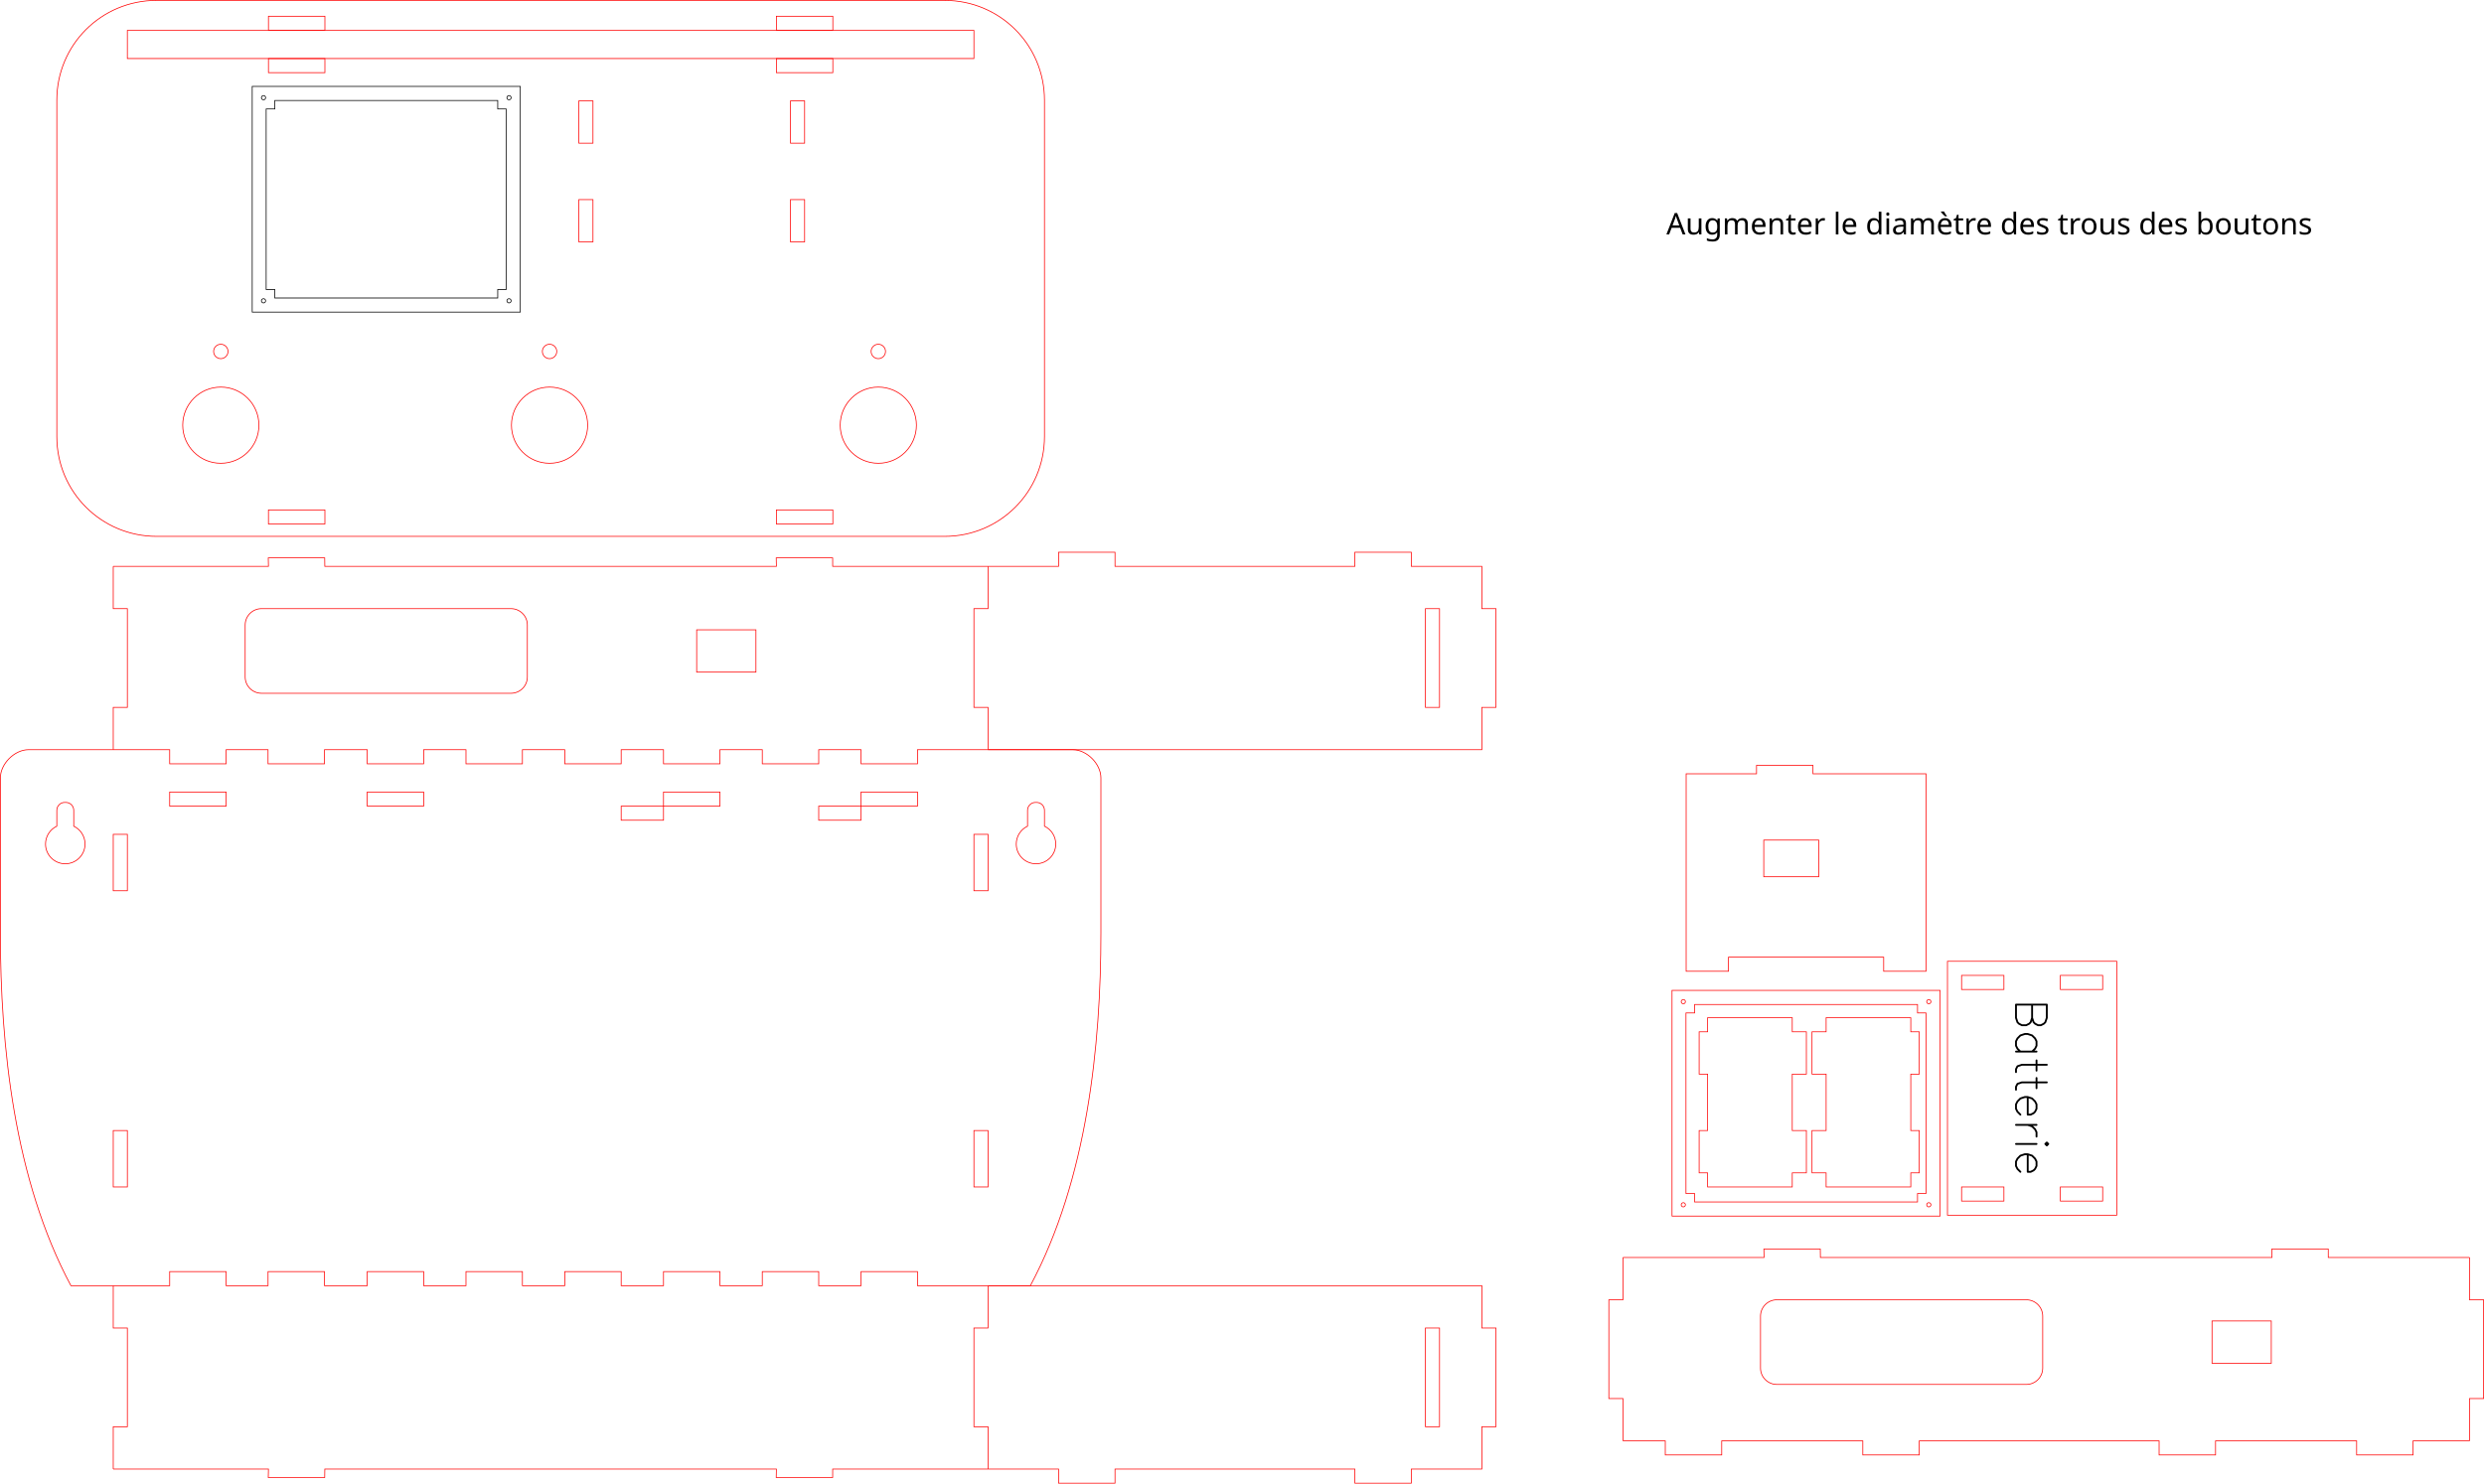
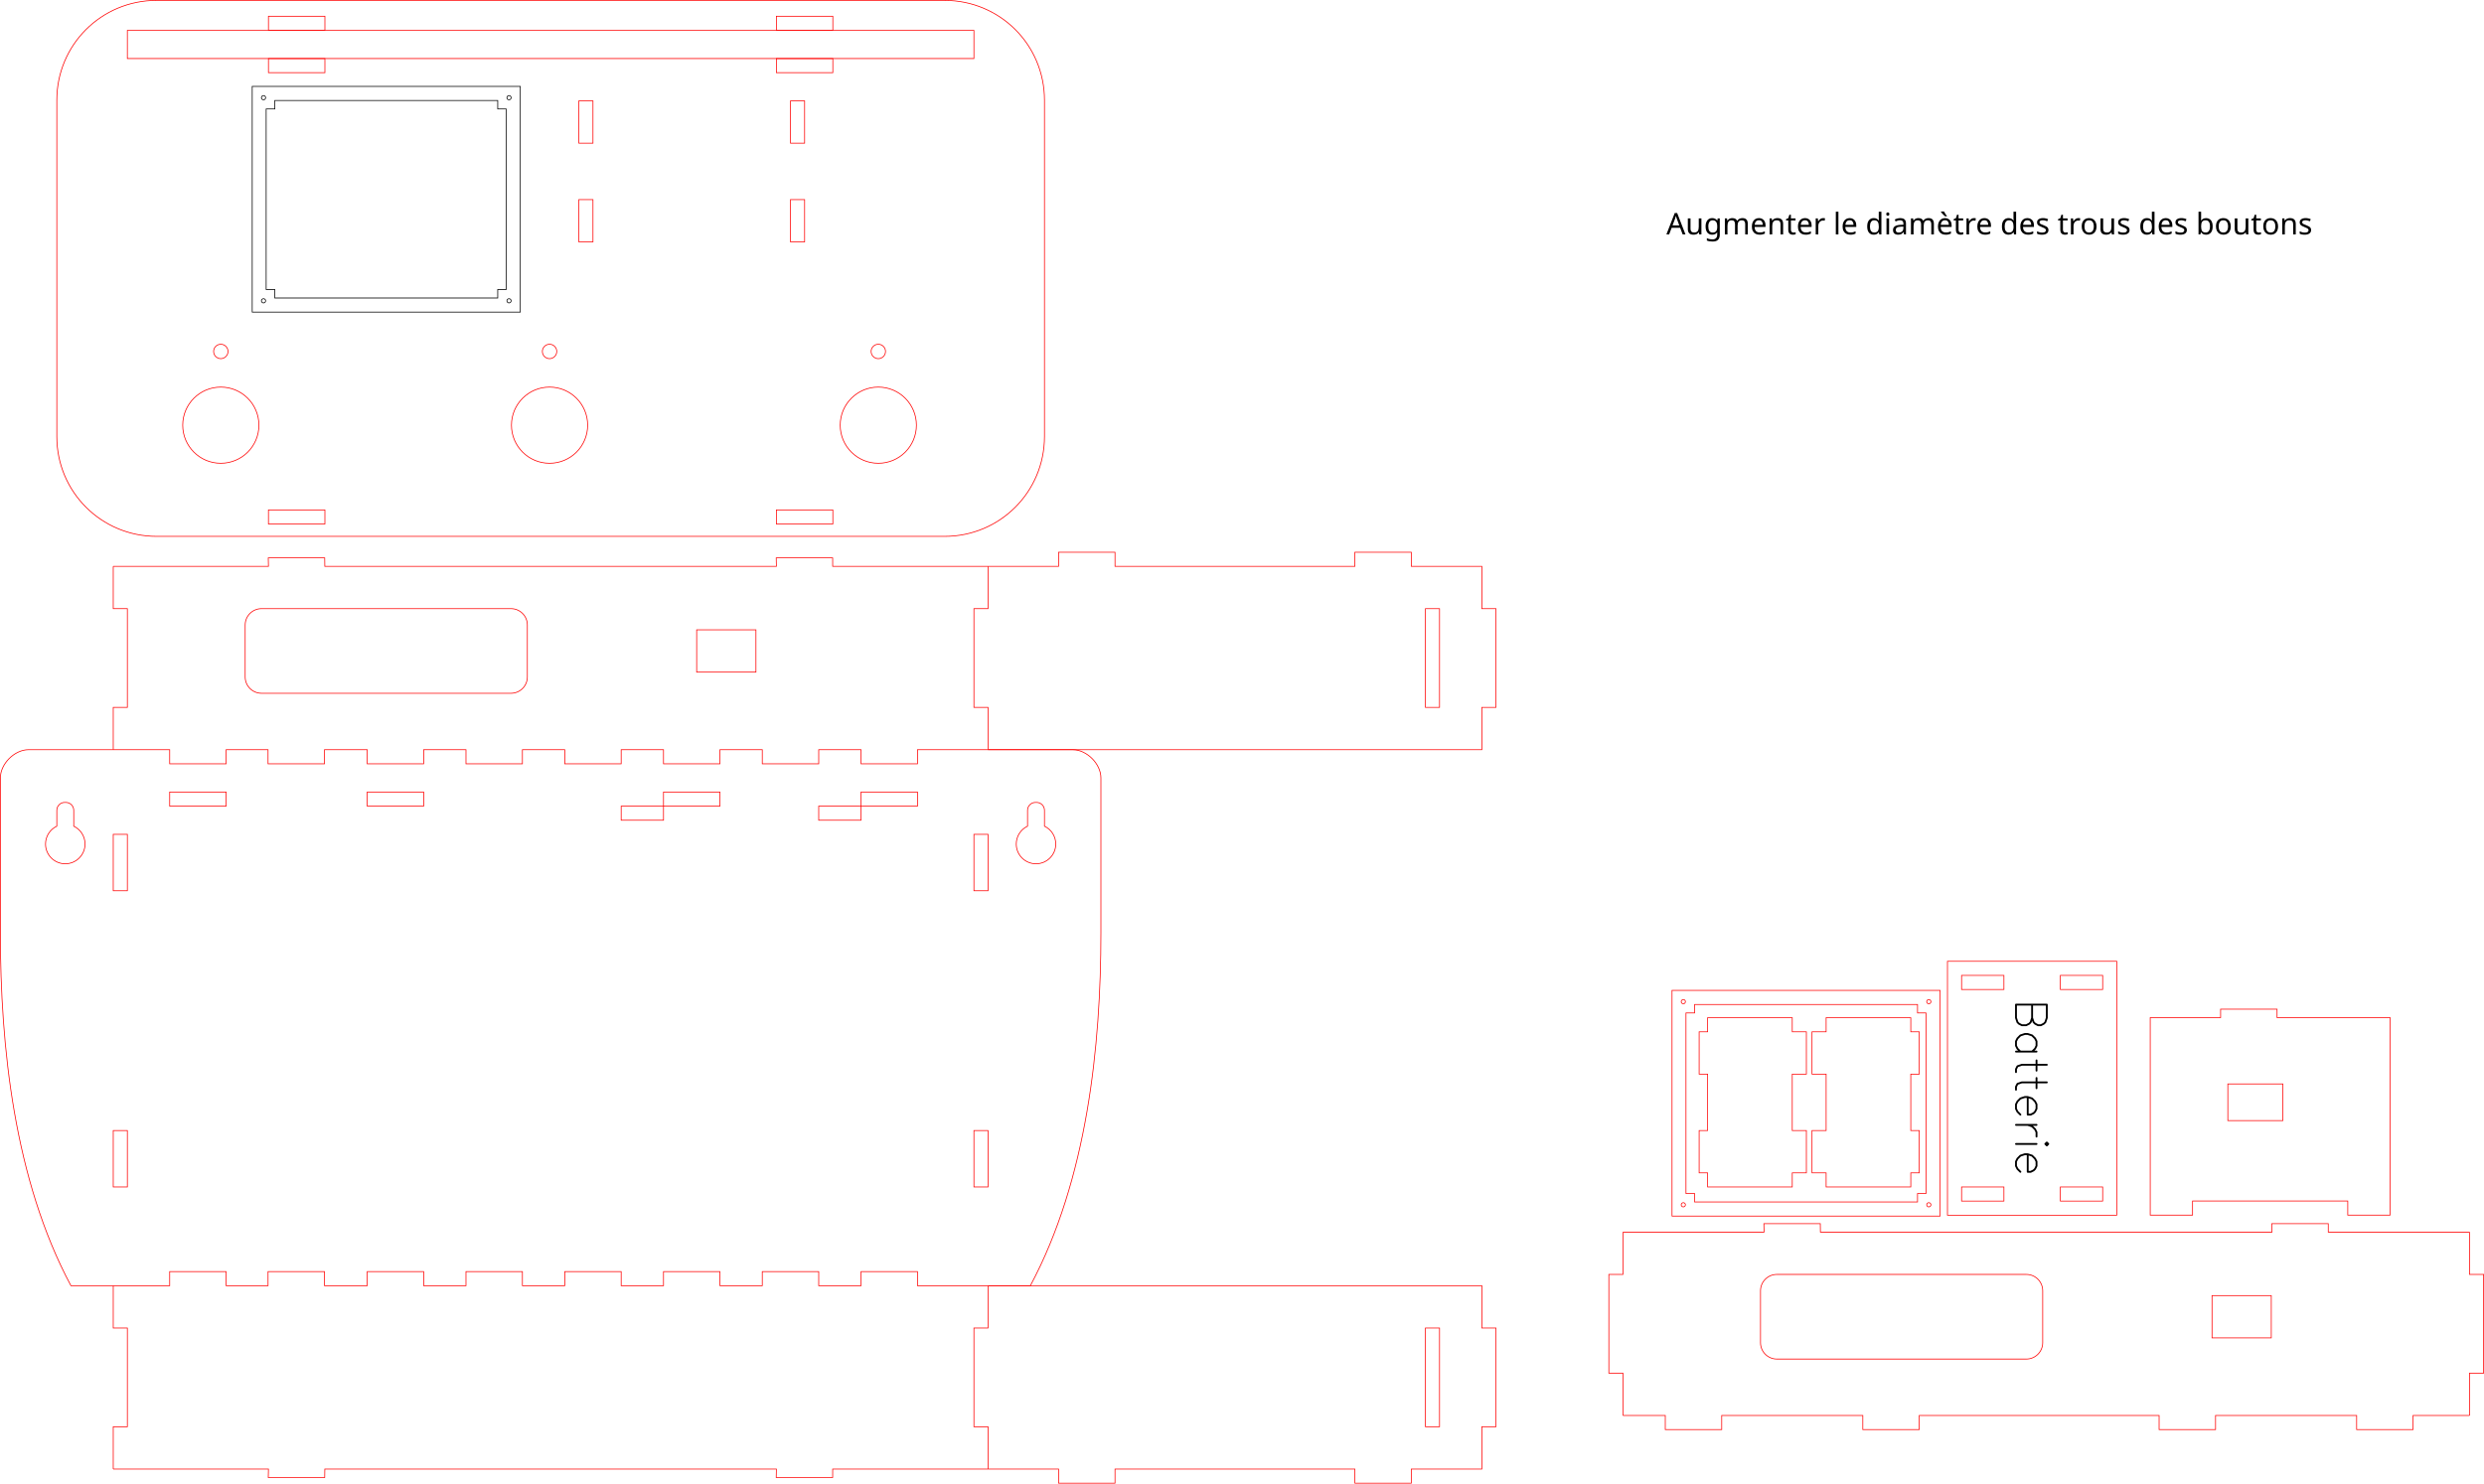
<svg xmlns="http://www.w3.org/2000/svg" xmlns:xlink="http://www.w3.org/1999/xlink" width="880.265mm" height="525.887mm" viewBox="0 0 880.265 525.887" version="1.1" id="svg5">
  <defs id="defs2" />
  <g id="layer1" transform="translate(48.3903, 62.114)">
    <text xml:space="preserve" style="font-size:10.583px;line-height:1.25;font-family:sans-serif;text-align:start;letter-spacing:0px;word-spacing:0px;text-anchor:start;stroke-width:0.265" x="542.142" y="20.978" id="text2019">
      <tspan style="text-align:start;text-anchor:start;stroke-width:0.265" x="542.142" y="20.978" id="tspan3493">Augmenter le diamètre des trous des boutons</tspan>
    </text>
    <g id="g_tag_id_4" class="g_tag_piece_box" transform="translate(-17.34762,169.64)" style="fill:none;stroke:#ff0000;stroke-width:0.265;stroke-miterlimit:4;stroke-dasharray:none" />
    <path id="use3966" style="vector-effect:none;fill:none;fill-opacity:1;fill-rule:evenodd;stroke:#ff0000;stroke-width:0.265;stroke-linecap:butt;stroke-linejoin:miter;stroke-miterlimit:4;stroke-dasharray:none;stroke-dashoffset:0;stroke-opacity:1" d="m 7.125,-61.982 c -19.602,0 -35.382,15.781 -35.382,35.382 V 92.636 c 0,19.602 15.781,35.382 35.382,35.382 h 279.235 c 19.602,0 35.382,-15.781 35.382,-35.382 V -26.599 c 0,-19.602 -15.78,-35.382 -35.382,-35.382 z M -3.258,-51.36 h 300 v 10 H -3.258 Z" />
    <g id="g1742" transform="translate(0,15)">
      <rect style="vector-effect:none;fill:none;fill-opacity:1;fill-rule:evenodd;stroke:#ff0000;stroke-width:0.265;stroke-linecap:butt;stroke-linejoin:miter;stroke-miterlimit:4;stroke-dasharray:none;stroke-dashoffset:0;stroke-opacity:1" id="rect4167-9" width="20.005" height="5" x="226.737" y="-71.36" ry="0" />
      <rect style="vector-effect:none;fill:none;fill-opacity:1;fill-rule:evenodd;stroke:#ff0000;stroke-width:0.265;stroke-linecap:butt;stroke-linejoin:miter;stroke-miterlimit:4;stroke-dasharray:none;stroke-dashoffset:0;stroke-opacity:1" id="rect4167-9-5" width="20.005" height="5" x="46.742" y="-71.36" ry="0" />
    </g>
    <g id="g2201" transform="translate(0,5)">
      <rect style="vector-effect:none;fill:none;fill-opacity:1;fill-rule:evenodd;stroke:#ff0000;stroke-width:0.265;stroke-linecap:butt;stroke-linejoin:miter;stroke-miterlimit:4;stroke-dasharray:none;stroke-dashoffset:0;stroke-opacity:1" id="rect7465" width="20.005" height="5" x="226.742" y="113.64" ry="0" />
      <rect style="vector-effect:none;fill:none;fill-opacity:1;fill-rule:evenodd;stroke:#ff0000;stroke-width:0.265;stroke-linecap:butt;stroke-linejoin:miter;stroke-miterlimit:4;stroke-dasharray:none;stroke-dashoffset:0;stroke-opacity:1" id="rect7467" width="20.005" height="5" x="46.742" y="113.64" ry="0" />
    </g>
    <g id="g_tag_id_3" class="g_tag_piece_box" transform="translate(36.74201,388.6402)" style="fill:none;stroke:#ff0000;stroke-width:0.265;stroke-miterlimit:4;stroke-dasharray:none">
      <path d="m -45,5 v 0 h 10 l 10,1.9e-4 v -5 h 20 v 5 L 9.857,5 V 0 h 20 v 5 0 l 15.143,1.9e-4 v -5 h 20 v 5 0 h 15 v -5 h 20 v 5 0 h 15 v -5 h 20 v 5 0 h 15 v -5 h 20 v 5 0 h 15 v -5 h 20 v 5 0 h 15 v -5 h 20 v 5 h 25" fill="transparent" id="path8" style="fill:none;stroke:#ff0000;stroke-width:0.265;stroke-miterlimit:4;stroke-dasharray:none" />
      <path d="m 265,5 v 0 10 0 l 7e-5,5 h -5 v 35 h 5 v 0 L 265,60 v 10" fill="transparent" id="path10" style="fill:none;stroke:#ff0000;stroke-width:0.265;stroke-miterlimit:4;stroke-dasharray:none" />
      <path d="m 265,70 h -55.054 l -0.005,3 h -20 l 0.059,-3 H 29.975 l -0.04,3 h -20 L 10,70 -45,70" fill="transparent" id="path12" style="fill:none;stroke:#ff0000;stroke-width:0.265;stroke-miterlimit:4;stroke-dasharray:none" />
      <path d="m -45,70 v 0 -10 0 l 6.8e-5,-5 h 5 v -35 h -5 v 0 L -45,15 V 5" fill="transparent" id="path14" style="fill:none;stroke:#ff0000;stroke-width:0.265;stroke-miterlimit:4;stroke-dasharray:none" />
    </g>
    <rect style="vector-effect:none;fill:none;fill-opacity:1;fill-rule:evenodd;stroke:#ff0000;stroke-width:0.265;stroke-linecap:butt;stroke-linejoin:miter;stroke-miterlimit:4;stroke-dasharray:none;stroke-dashoffset:0;stroke-opacity:1" id="rect3919" width="100" height="30" x="38.492" y="153.64" ry="5.795" />
    <g id="g3003" transform="translate(-280.2665,-314.476)" style="stroke:#000000">
      <path id="rect1399" style="opacity:1;vector-effect:none;fill:none;fill-opacity:1;fill-rule:evenodd;stroke:#000000;stroke-width:1;stroke-linecap:butt;stroke-linejoin:miter;stroke-miterlimit:4;stroke-dasharray:none;stroke-dashoffset:0;stroke-opacity:1" d="m 1332.345,1150.3 8e-4,11.339 -11.572,10e-5 v 241.889 l 11.572,-10e-5 5e-4,11.339 h 298.584 l -5e-4,-11.339 11.338,-5e-4 v -241.889 l -11.338,5e-4 -8e-4,-11.339 z" transform="matrix(0.2645833,0,0,0.2645833,-23.25799,-16.35977)" />
      <rect style="opacity:1;vector-effect:none;fill:none;fill-opacity:1;fill-rule:evenodd;stroke:#000000;stroke-width:0.265;stroke-linecap:butt;stroke-linejoin:miter;stroke-miterlimit:4;stroke-dasharray:none;stroke-dashoffset:0;stroke-opacity:1" id="rect905" width="95" height="80" x="321.259" y="282.99" />
      <circle style="fill:none;stroke:#000000;stroke-width:0.265;stroke-linecap:round;stroke-miterlimit:4;stroke-dasharray:none" id="path1051" cx="412.259" cy="286.99" r="0.75" />
      <circle style="fill:none;stroke:#000000;stroke-width:0.265;stroke-linecap:round;stroke-miterlimit:4;stroke-dasharray:none" id="circle1353" cx="325.259" cy="286.99" r="0.75" />
      <circle style="fill:none;stroke:#000000;stroke-width:0.265;stroke-linecap:round;stroke-miterlimit:4;stroke-dasharray:none" id="circle1355" cx="325.259" cy="358.99" r="0.75" />
      <circle style="fill:none;stroke:#000000;stroke-width:0.265;stroke-linecap:round;stroke-miterlimit:4;stroke-dasharray:none" id="circle1357" cx="412.259" cy="358.99" r="0.75" />
    </g>
    <g id="g3035" transform="translate(222.8732,5.965214)" style="stroke:#ff0000">
      <path id="path3023" style="opacity:1;vector-effect:none;fill:none;fill-opacity:1;fill-rule:evenodd;stroke:#ff0000;stroke-width:1;stroke-linecap:butt;stroke-linejoin:miter;stroke-miterlimit:4;stroke-dasharray:none;stroke-dashoffset:0;stroke-opacity:1" d="m 1332.345,1150.3 8e-4,11.339 -11.572,10e-5 v 241.889 l 11.572,-10e-5 5e-4,11.339 h 298.584 l -5e-4,-11.339 11.338,-5e-4 v -241.889 l -11.338,5e-4 -8e-4,-11.339 z" transform="matrix(0.2645833,0,0,0.2645833,-23.25799,-16.35977)" />
      <rect style="opacity:1;vector-effect:none;fill:none;fill-opacity:1;fill-rule:evenodd;stroke:#ff0000;stroke-width:0.265;stroke-linecap:butt;stroke-linejoin:miter;stroke-miterlimit:4;stroke-dasharray:none;stroke-dashoffset:0;stroke-opacity:1" id="rect3025" width="95" height="80" x="321.259" y="282.99" />
      <circle style="fill:none;stroke:#ff0000;stroke-width:0.265;stroke-linecap:round;stroke-miterlimit:4;stroke-dasharray:none" id="circle3027" cx="412.259" cy="286.99" r="0.75" />
      <circle style="fill:none;stroke:#ff0000;stroke-width:0.265;stroke-linecap:round;stroke-miterlimit:4;stroke-dasharray:none" id="circle3029" cx="325.259" cy="286.99" r="0.75" />
      <circle style="fill:none;stroke:#ff0000;stroke-width:0.265;stroke-linecap:round;stroke-miterlimit:4;stroke-dasharray:none" id="circle3031" cx="325.259" cy="358.99" r="0.75" />
      <circle style="fill:none;stroke:#ff0000;stroke-width:0.265;stroke-linecap:round;stroke-miterlimit:4;stroke-dasharray:none" id="circle3033" cx="412.259" cy="358.99" r="0.75" />
    </g>
    <circle style="fill:none;stroke:#ff0000;stroke-width:0.265" id="use3968" cx="29.86" cy="62.466" r="2.55" />
    <circle style="fill:none;stroke:#ff0000;stroke-width:0.265" id="use3970" cx="146.36" cy="62.466" r="2.55" />
    <circle style="fill:none;stroke:#ff0000;stroke-width:0.265" id="use3972" cx="262.86" cy="62.466" r="2.55" />
    <g id="g8699">
      <circle style="fill:none;stroke:#ff0000;stroke-width:0.265" id="use3974" cx="29.86" cy="88.603" r="13.5" />
      <circle style="fill:none;stroke:#ff0000;stroke-width:0.265" id="use3976" cx="146.36" cy="88.603" r="13.5" />
    </g>
    <circle style="fill:none;stroke:#ff0000;stroke-width:0.265" id="use3978" cx="262.86" cy="88.603" r="13.5" />
    <g id="g1748" transform="translate(1.821199e-6,30.00003)">
      <rect style="vector-effect:none;fill:none;fill-opacity:1;fill-rule:evenodd;stroke:#ff0000;stroke-width:0.265;stroke-linecap:butt;stroke-linejoin:miter;stroke-miterlimit:4;stroke-dasharray:none;stroke-dashoffset:0;stroke-opacity:1" id="rect1744" width="20.005" height="5" x="226.737" y="-71.36" ry="0" />
      <rect style="vector-effect:none;fill:none;fill-opacity:1;fill-rule:evenodd;stroke:#ff0000;stroke-width:0.265;stroke-linecap:butt;stroke-linejoin:miter;stroke-miterlimit:4;stroke-dasharray:none;stroke-dashoffset:0;stroke-opacity:1" id="rect1746" width="20.005" height="5" x="46.742" y="-71.36" ry="0" />
    </g>
    <use x="0" y="0" xlink:href="#g_tag_id_3" id="use2384" transform="matrix(1,0,0,-1,-3.0459972e-8,597.2805)" width="100%" height="100%" />
    <g id="g6025">
      <g id="g5754">
        <path id="rect1955" style="vector-effect:none;fill:none;fill-opacity:1;fill-rule:evenodd;stroke:#ff0000;stroke-width:0.265;stroke-linecap:butt;stroke-linejoin:miter;stroke-miterlimit:4;stroke-dasharray:none;stroke-dashoffset:0;stroke-opacity:1" d="m -25.45,222.322 c -1.556,0 -2.808,1.252 -2.808,2.808 v 5.624 c -2.442,1.158 -3.999,3.619 -4,6.323 -4e-5,3.866 3.134,7 7,7 3.866,5e-5 7,-3.134 7,-7 -1.1e-4,-2.704 -1.557,-5.165 -4,-6.324 v -5.622 c 0,-1.556 -1.252,-2.808 -2.808,-2.808 z" />
        <path style="fill:none;stroke:#ff0000;stroke-width:0.265px;stroke-linecap:butt;stroke-linejoin:miter;stroke-opacity:1" d="m -8.258,203.64 -30,1e-5 c -5,0 -10,5.01 -10,10 v 55 c 0,40 4.879,87.355 25,125 h 15" id="path4664" />
      </g>
      <rect style="opacity:1;vector-effect:none;fill:none;fill-opacity:1;fill-rule:evenodd;stroke:#ff0000;stroke-width:0.265;stroke-linecap:butt;stroke-linejoin:miter;stroke-miterlimit:4;stroke-dasharray:none;stroke-dashoffset:0;stroke-opacity:1" id="rect5456" width="5" height="20" x="-8.258" y="233.64" />
      <rect style="opacity:1;vector-effect:none;fill:none;fill-opacity:1;fill-rule:evenodd;stroke:#ff0000;stroke-width:0.265;stroke-linecap:butt;stroke-linejoin:miter;stroke-miterlimit:4;stroke-dasharray:none;stroke-dashoffset:0;stroke-opacity:1" id="rect5458" width="5" height="20" x="-8.258" y="338.64" />
    </g>
    <g id="g6037" transform="matrix(-1,0,0,1,293.484,9e-6)">
      <g id="g6031">
        <path id="path6027" style="vector-effect:none;fill:none;fill-opacity:1;fill-rule:evenodd;stroke:#ff0000;stroke-width:0.265;stroke-linecap:butt;stroke-linejoin:miter;stroke-miterlimit:4;stroke-dasharray:none;stroke-dashoffset:0;stroke-opacity:1" d="m -25.45,222.322 c -1.556,0 -2.808,1.252 -2.808,2.808 v 5.624 c -2.442,1.158 -3.999,3.619 -4,6.323 -4e-5,3.866 3.134,7 7,7 3.866,5e-5 7,-3.134 7,-7 -1.1e-4,-2.704 -1.557,-5.165 -4,-6.324 v -5.622 c 0,-1.556 -1.252,-2.808 -2.808,-2.808 z" />
        <path style="fill:none;stroke:#ff0000;stroke-width:0.265px;stroke-linecap:butt;stroke-linejoin:miter;stroke-opacity:1" d="m -8.258,203.64 -30,1e-5 c -5,0 -10,5.01 -10,10 v 55 c 0,40 4.879,87.355 25,125 h 15" id="path6029" />
      </g>
      <rect style="opacity:1;vector-effect:none;fill:none;fill-opacity:1;fill-rule:evenodd;stroke:#ff0000;stroke-width:0.265;stroke-linecap:butt;stroke-linejoin:miter;stroke-miterlimit:4;stroke-dasharray:none;stroke-dashoffset:0;stroke-opacity:1" id="rect6033" width="5" height="20" x="-8.258" y="233.64" />
      <rect style="opacity:1;vector-effect:none;fill:none;fill-opacity:1;fill-rule:evenodd;stroke:#ff0000;stroke-width:0.265;stroke-linecap:butt;stroke-linejoin:miter;stroke-miterlimit:4;stroke-dasharray:none;stroke-dashoffset:0;stroke-opacity:1" id="rect6035" width="5" height="20" x="-8.258" y="338.64" />
    </g>
    <rect style="vector-effect:none;fill:none;fill-opacity:1;fill-rule:evenodd;stroke:#ff0000;stroke-width:0.265;stroke-linecap:butt;stroke-linejoin:miter;stroke-miterlimit:4;stroke-dasharray:none;stroke-dashoffset:0;stroke-opacity:1" id="rect6682" width="20.005" height="5" x="256.737" y="218.64" ry="0" />
    <rect style="vector-effect:none;fill:none;fill-opacity:1;fill-rule:evenodd;stroke:#ff0000;stroke-width:0.265;stroke-linecap:butt;stroke-linejoin:miter;stroke-miterlimit:4;stroke-dasharray:none;stroke-dashoffset:0;stroke-opacity:1" id="rect6684" width="20.005" height="5" x="11.742" y="218.64" ry="0" />
    <rect style="opacity:1;vector-effect:none;fill:none;fill-opacity:1;fill-rule:evenodd;stroke:#ff0000;stroke-width:0.265;stroke-linecap:butt;stroke-linejoin:miter;stroke-miterlimit:4;stroke-dasharray:none;stroke-dashoffset:0;stroke-opacity:1" id="rect6716" width="20" height="5" x="81.742" y="218.64" />
    <rect style="opacity:1;vector-effect:none;fill:none;fill-opacity:1;fill-rule:evenodd;stroke:#ff0000;stroke-width:0.265;stroke-linecap:butt;stroke-linejoin:miter;stroke-miterlimit:4;stroke-dasharray:none;stroke-dashoffset:0;stroke-opacity:1" id="rect6922" width="20" height="5" x="186.742" y="218.64" />
-     <g id="g10443" transform="translate(197.5722,328.8643)">
+     <g id="g10443" transform="translate(197.5722,319.8643)">
      <rect style="vector-effect:none;fill:none;fill-opacity:1;fill-rule:evenodd;stroke:#ff0000;stroke-width:0.265;stroke-linecap:butt;stroke-linejoin:miter;stroke-miterlimit:4;stroke-dasharray:none;stroke-dashoffset:0;stroke-opacity:1" id="rect7988" width="100" height="30" x="377.92" y="69.776" ry="5.795" />
      <g id="g10434">
        <path d="m 329.17,119.776 h 5 l 10,-1.9e-4 v 5 h 20 v -5 l 14.857,1.9e-4 h 20 l 15.143,-1.9e-4 v 5 h 20 v -5 0 h 15 55 15 v 5 h 20 v -5 0 h 15 20 15 v 5 h 20 v -5 l 20,1.9e-4" fill="transparent" id="path7990" style="fill:none;stroke:#ff0000;stroke-width:0.265;stroke-miterlimit:4;stroke-dasharray:none" />
        <path d="m 629.17,119.776 v 0 -10 0 l -7e-5,-5 h 5 v -35 h -5 v 0 l 7e-5,-5 v -10" fill="transparent" id="path7992" style="fill:none;stroke:#ff0000;stroke-width:0.265;stroke-miterlimit:4;stroke-dasharray:none" />
        <path d="m 629.17,54.776 -50.054,-1.9e-4 -0.005,-3 h -20 l 0.059,3 h -160.025 l -0.04,-3 h -20 l 0.065,3 -50,1.9e-4" fill="transparent" id="path7994" style="fill:none;stroke:#ff0000;stroke-width:0.265;stroke-miterlimit:4;stroke-dasharray:none" />
        <path d="m 329.17,54.776 v 0 10 0 l -7e-5,5 h -5 v 35 h 5 v 0 l 7e-5,5 v 10" fill="transparent" id="path7996" style="fill:none;stroke:#ff0000;stroke-width:0.265;stroke-miterlimit:4;stroke-dasharray:none" />
      </g>
      <rect style="opacity:1;vector-effect:none;fill:none;fill-opacity:1;fill-rule:evenodd;stroke:#ff0000;stroke-width:0.265;stroke-linecap:butt;stroke-linejoin:miter;stroke-miterlimit:4;stroke-dasharray:none;stroke-dashoffset:0;stroke-opacity:1" id="rect8000" width="21" height="15" x="537.92" y="77.276" />
    </g>
    <rect style="vector-effect:none;fill:none;fill-opacity:1;fill-rule:evenodd;stroke:#ff0000;stroke-width:0.265;stroke-linecap:butt;stroke-linejoin:miter;stroke-miterlimit:4;stroke-dasharray:none;stroke-dashoffset:0;stroke-opacity:1" id="rect8000-1" width="21" height="15" x="198.492" y="161.14" />
-     <g id="g13989">
+     <g id="g13989" transform="translate(164.4578,86.43377)">
      <rect style="vector-effect:none;fill:none;fill-opacity:1;fill-rule:evenodd;stroke:#ff0000;stroke-width:0.265;stroke-linecap:butt;stroke-linejoin:miter;stroke-miterlimit:4;stroke-dasharray:none;stroke-dashoffset:0;stroke-opacity:1" id="rect7124" width="19.5" height="13" x="576.638" y="235.681" />
      <path id="rect8206" style="vector-effect:none;fill:none;fill-opacity:1;fill-rule:evenodd;stroke:#ff0000;stroke-width:0.265;stroke-linecap:butt;stroke-linejoin:miter;stroke-miterlimit:4;stroke-dasharray:none;stroke-dashoffset:0;stroke-opacity:1" d="m 574.079,209.18 v 3 h -24.941 v 65 5 h 15 v -5 h 55 v 5 h 15 v -5 -5.451 -59.549 h -40.054 v -3 z" />
    </g>
    <rect style="opacity:1;vector-effect:none;fill:none;fill-opacity:1;fill-rule:evenodd;stroke:#ff0000;stroke-width:0.265;stroke-linecap:butt;stroke-linejoin:miter;stroke-miterlimit:4;stroke-dasharray:none;stroke-dashoffset:0;stroke-opacity:1" id="rect8584" width="15" height="5" x="171.742" y="223.64" />
    <rect style="opacity:1;vector-effect:none;fill:none;fill-opacity:1;fill-rule:evenodd;stroke:#ff0000;stroke-width:0.265;stroke-linecap:butt;stroke-linejoin:miter;stroke-miterlimit:4;stroke-dasharray:none;stroke-dashoffset:0;stroke-opacity:1" id="rect8586" width="14.995" height="5" x="241.742" y="223.64" />
    <g id="g10829" transform="rotate(90,424.2421,261.1402)">
      <g id="g_tag_id_5" class="g_tag_piece_box" transform="rotate(-90,494.6911,332.9492)" style="fill:none;stroke:#ff0000;stroke-width:0.265;stroke-miterlimit:4;stroke-dasharray:none">
        <path d="m 444,140 v 0 0 l 25,1e-5 v -5 h 20 v 5 0 h 85 v -5 h 20 v 5 0 l 25,-1.9e-4 v 0 10 0 l 7e-5,5 h 5 v 35 h -5 v 0 l -7e-5,5 v 10 l -175,1.9e-4" fill="transparent" id="path17" style="fill:none;stroke:#ff0000;stroke-width:0.265;stroke-miterlimit:4;stroke-dasharray:none" />
      </g>
      <rect style="opacity:1;vector-effect:none;fill:none;fill-opacity:1;fill-rule:evenodd;stroke:#ff0000;stroke-width:0.265;stroke-linecap:butt;stroke-linejoin:miter;stroke-miterlimit:4;stroke-dasharray:none;stroke-dashoffset:0;stroke-opacity:1" id="rect10467" width="5" height="35" x="223.64" y="-351.742" transform="rotate(90)" />
    </g>
    <g id="g10917" transform="matrix(0,-1,-1,0,685.3823,760.3824)">
      <g id="g10913" class="g_tag_piece_box" transform="rotate(-90,494.6911,332.9492)" style="fill:none;stroke:#ff0000;stroke-width:0.265;stroke-miterlimit:4;stroke-dasharray:none">
        <path d="m 444,140 v 0 0 l 25,1e-5 v -5 h 20 v 5 0 h 85 v -5 h 20 v 5 0 l 25,-1.9e-4 v 0 10 0 l 7e-5,5 h 5 v 35 h -5 v 0 l -7e-5,5 v 10 l -175,1.9e-4" fill="transparent" id="path10911" style="fill:none;stroke:#ff0000;stroke-width:0.265;stroke-miterlimit:4;stroke-dasharray:none" />
      </g>
      <rect style="opacity:1;vector-effect:none;fill:none;fill-opacity:1;fill-rule:evenodd;stroke:#ff0000;stroke-width:0.265;stroke-linecap:butt;stroke-linejoin:miter;stroke-miterlimit:4;stroke-dasharray:none;stroke-dashoffset:0;stroke-opacity:1" id="rect10915" width="5" height="35" x="223.64" y="-351.742" transform="rotate(90)" />
    </g>
    <path id="rect11635" style="opacity:1;vector-effect:none;fill:none;fill-opacity:1;fill-rule:evenodd;stroke:#ff0000;stroke-width:0.265;stroke-linecap:butt;stroke-linejoin:miter;stroke-miterlimit:4;stroke-dasharray:none;stroke-dashoffset:0;stroke-opacity:1" d="m 556.742,298.64 v 5 h -3 v 15 h 3 l 2.8e-4,20 h -3 v 15 h 3 v 5 h 30 v -5 h 5 v -15 h -5 l -2.8e-4,-20 h 5 v -15 h -5 v -5 z" />
    <g id="g12471">
      <rect style="vector-effect:none;fill:none;fill-opacity:1;fill-rule:evenodd;stroke:#ff0000;stroke-width:0.265;stroke-linecap:butt;stroke-linejoin:miter;stroke-miterlimit:4;stroke-dasharray:none;stroke-dashoffset:0;stroke-opacity:1" id="rect11792" width="5" height="15" x="156.742" y="-26.36" />
      <rect style="vector-effect:none;fill:none;fill-opacity:1;fill-rule:evenodd;stroke:#ff0000;stroke-width:0.265;stroke-linecap:butt;stroke-linejoin:miter;stroke-miterlimit:4;stroke-dasharray:none;stroke-dashoffset:0;stroke-opacity:1" id="rect11794" width="5" height="15" x="156.742" y="8.64" />
      <rect style="vector-effect:none;fill:none;fill-opacity:1;fill-rule:evenodd;stroke:#ff0000;stroke-width:0.265;stroke-linecap:butt;stroke-linejoin:miter;stroke-miterlimit:4;stroke-dasharray:none;stroke-dashoffset:0;stroke-opacity:1" id="rect11876" width="5" height="15" x="231.742" y="-26.36" />
      <rect style="vector-effect:none;fill:none;fill-opacity:1;fill-rule:evenodd;stroke:#ff0000;stroke-width:0.265;stroke-linecap:butt;stroke-linejoin:miter;stroke-miterlimit:4;stroke-dasharray:none;stroke-dashoffset:0;stroke-opacity:1" id="rect11878" width="5" height="15" x="231.742" y="8.64" />
    </g>
    <g id="g12697" transform="rotate(90,354.242,296.1402)">
      <g id="g12687" transform="translate(185,-20)">
        <rect style="vector-effect:none;fill:none;fill-opacity:1;fill-rule:evenodd;stroke:#ff0000;stroke-width:0.265;stroke-linecap:butt;stroke-linejoin:miter;stroke-miterlimit:4;stroke-dasharray:none;stroke-dashoffset:0;stroke-opacity:1" id="rect12679" width="5" height="15" x="156.742" y="-26.36" />
        <rect style="vector-effect:none;fill:none;fill-opacity:1;fill-rule:evenodd;stroke:#ff0000;stroke-width:0.265;stroke-linecap:butt;stroke-linejoin:miter;stroke-miterlimit:4;stroke-dasharray:none;stroke-dashoffset:0;stroke-opacity:1" id="rect12681" width="5" height="15" x="156.742" y="8.64" />
        <rect style="vector-effect:none;fill:none;fill-opacity:1;fill-rule:evenodd;stroke:#ff0000;stroke-width:0.265;stroke-linecap:butt;stroke-linejoin:miter;stroke-miterlimit:4;stroke-dasharray:none;stroke-dashoffset:0;stroke-opacity:1" id="rect12683" width="5" height="15" x="231.742" y="-26.36" />
        <rect style="vector-effect:none;fill:none;fill-opacity:1;fill-rule:evenodd;stroke:#ff0000;stroke-width:0.265;stroke-linecap:butt;stroke-linejoin:miter;stroke-miterlimit:4;stroke-dasharray:none;stroke-dashoffset:0;stroke-opacity:1" id="rect12685" width="5" height="15" x="231.742" y="8.64" />
      </g>
      <rect style="opacity:1;vector-effect:none;fill:none;fill-opacity:1;fill-rule:evenodd;stroke:#ff0000;stroke-width:0.265;stroke-linecap:butt;stroke-linejoin:miter;stroke-miterlimit:4;stroke-dasharray:none;stroke-dashoffset:0;stroke-opacity:1" id="rect12689" width="90" height="60" x="336.742" y="-8.64" transform="scale(1,-1)" />
    </g>
    <path id="path12779" style="opacity:1;vector-effect:none;fill:none;fill-opacity:1;fill-rule:evenodd;stroke:#ff0000;stroke-width:0.265;stroke-linecap:butt;stroke-linejoin:miter;stroke-miterlimit:4;stroke-dasharray:none;stroke-dashoffset:0;stroke-opacity:1" d="m 628.742,358.641 v -5 h 3 v -15 h -3 l -2.8e-4,-20 h 3 v -15 h -3 v -5 h -30 v 5 h -5 v 15 h 5 l 2.8e-4,20 h -5 v 15 h 5 v 5 z" />
    <g style="fill:none;stroke:#000000;stroke-width:0.641;stroke-linecap:round;stroke-linejoin:round" id="g15526" transform="matrix(0,1.559198,-1.559198,0,949.803,-637.7566)">
      <g transform="translate(595.261,182.003)" id="g15524" style="stroke-width:0.641">
        <path d="M 220,662 V 0 m 0,662 h 284 l 94,-32 32,-32 32,-62 v -64 l -32,-62 -32,-32 -94,-32 m -284,0 h 284 l 94,-31 32,-31 32,-64 V 126 L 630,63 598,31.5 504,0 H 220" style="stroke-width:0.415in" transform="scale(0.0105833,-0.0105833)" id="path15508" />
        <path d="M 567,441 V 0 m 0,346 -63,64 -63,31 H 346 L 284,410 220,346 189,252 V 189 L 220,94.5 284,31.5 346,0 h 95 l 63,31.5 63,63" style="stroke-width:0.415in" transform="matrix(0.0105833,0,0,-0.0105833,7.00614,0)" id="path15510" />
        <path d="M 252,662 V 126 L 284,31.5 346,0 h 64 M 158,441 h 220" style="stroke-width:0.415in" transform="matrix(0.0105833,0,0,-0.0105833,13.335,0)" id="path15512" />
        <path d="M 252,662 V 126 L 284,31.5 346,0 h 64 M 158,441 h 220" style="stroke-width:0.415in" transform="matrix(0.0105833,0,0,-0.0105833,17.3354,0)" id="path15514" />
        <path d="m 189,252 h 378 v 63 l -31,63 -32,32 -63,31 H 346 L 284,410 220,346 189,252 V 189 L 220,94.5 284,31.5 346,0 h 95 l 63,31.5 63,63" style="stroke-width:0.415in" transform="matrix(0.0105833,0,0,-0.0105833,21.3359,0)" id="path15516" />
        <path d="M 220,441 V 0 m 0,252 32,94 63,64 63,31 h 94" style="stroke-width:0.415in" transform="matrix(0.0105833,0,0,-0.0105833,27.3367,0)" id="path15518" />
        <path d="m 189,662 31,-32 32,32 -32,31 -31,-31 M 220,441 V 0" style="stroke-width:0.415in" transform="matrix(0.0105833,0,0,-0.0105833,31.6758,0)" id="path15520" />
        <path d="m 189,252 h 378 v 63 l -31,63 -32,32 -63,31 H 346 L 284,410 220,346 189,252 V 189 L 220,94.5 284,31.5 346,0 h 95 l 63,31.5 63,63" style="stroke-width:0.415in" transform="matrix(0.0105833,0,0,-0.0105833,34.3428,0)" id="path15522" />
      </g>
    </g>
  </g>
</svg>
